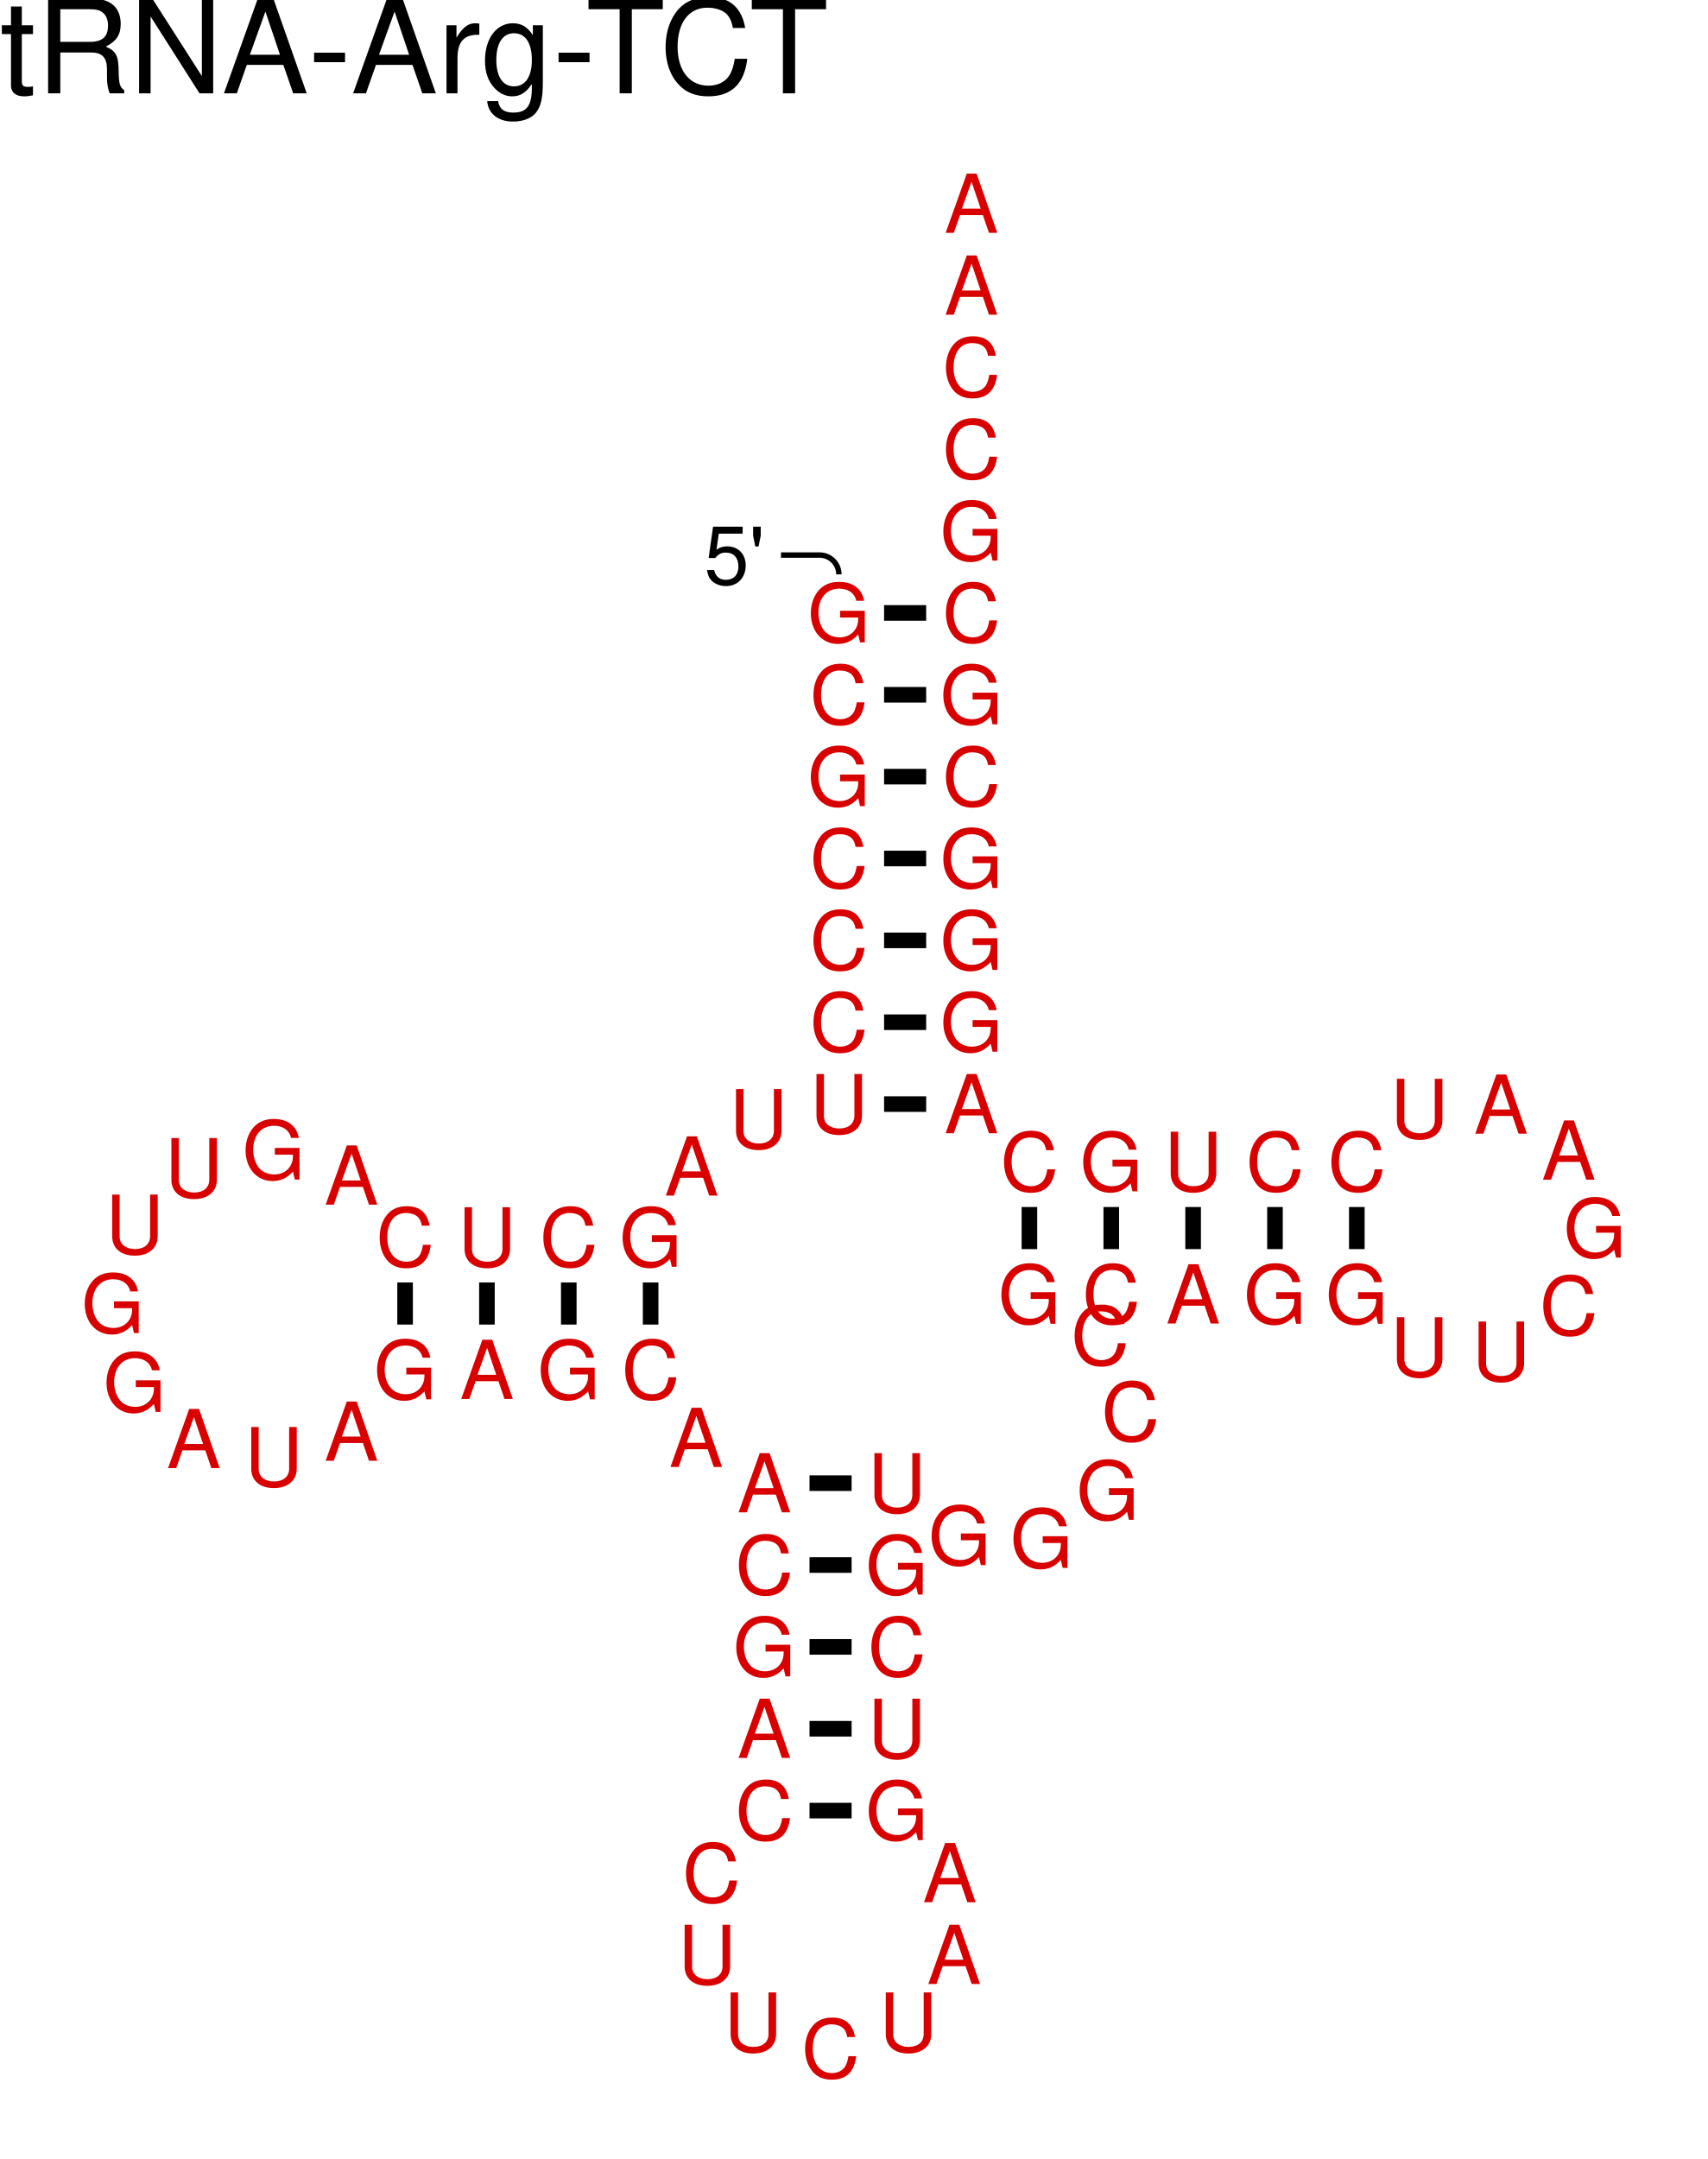
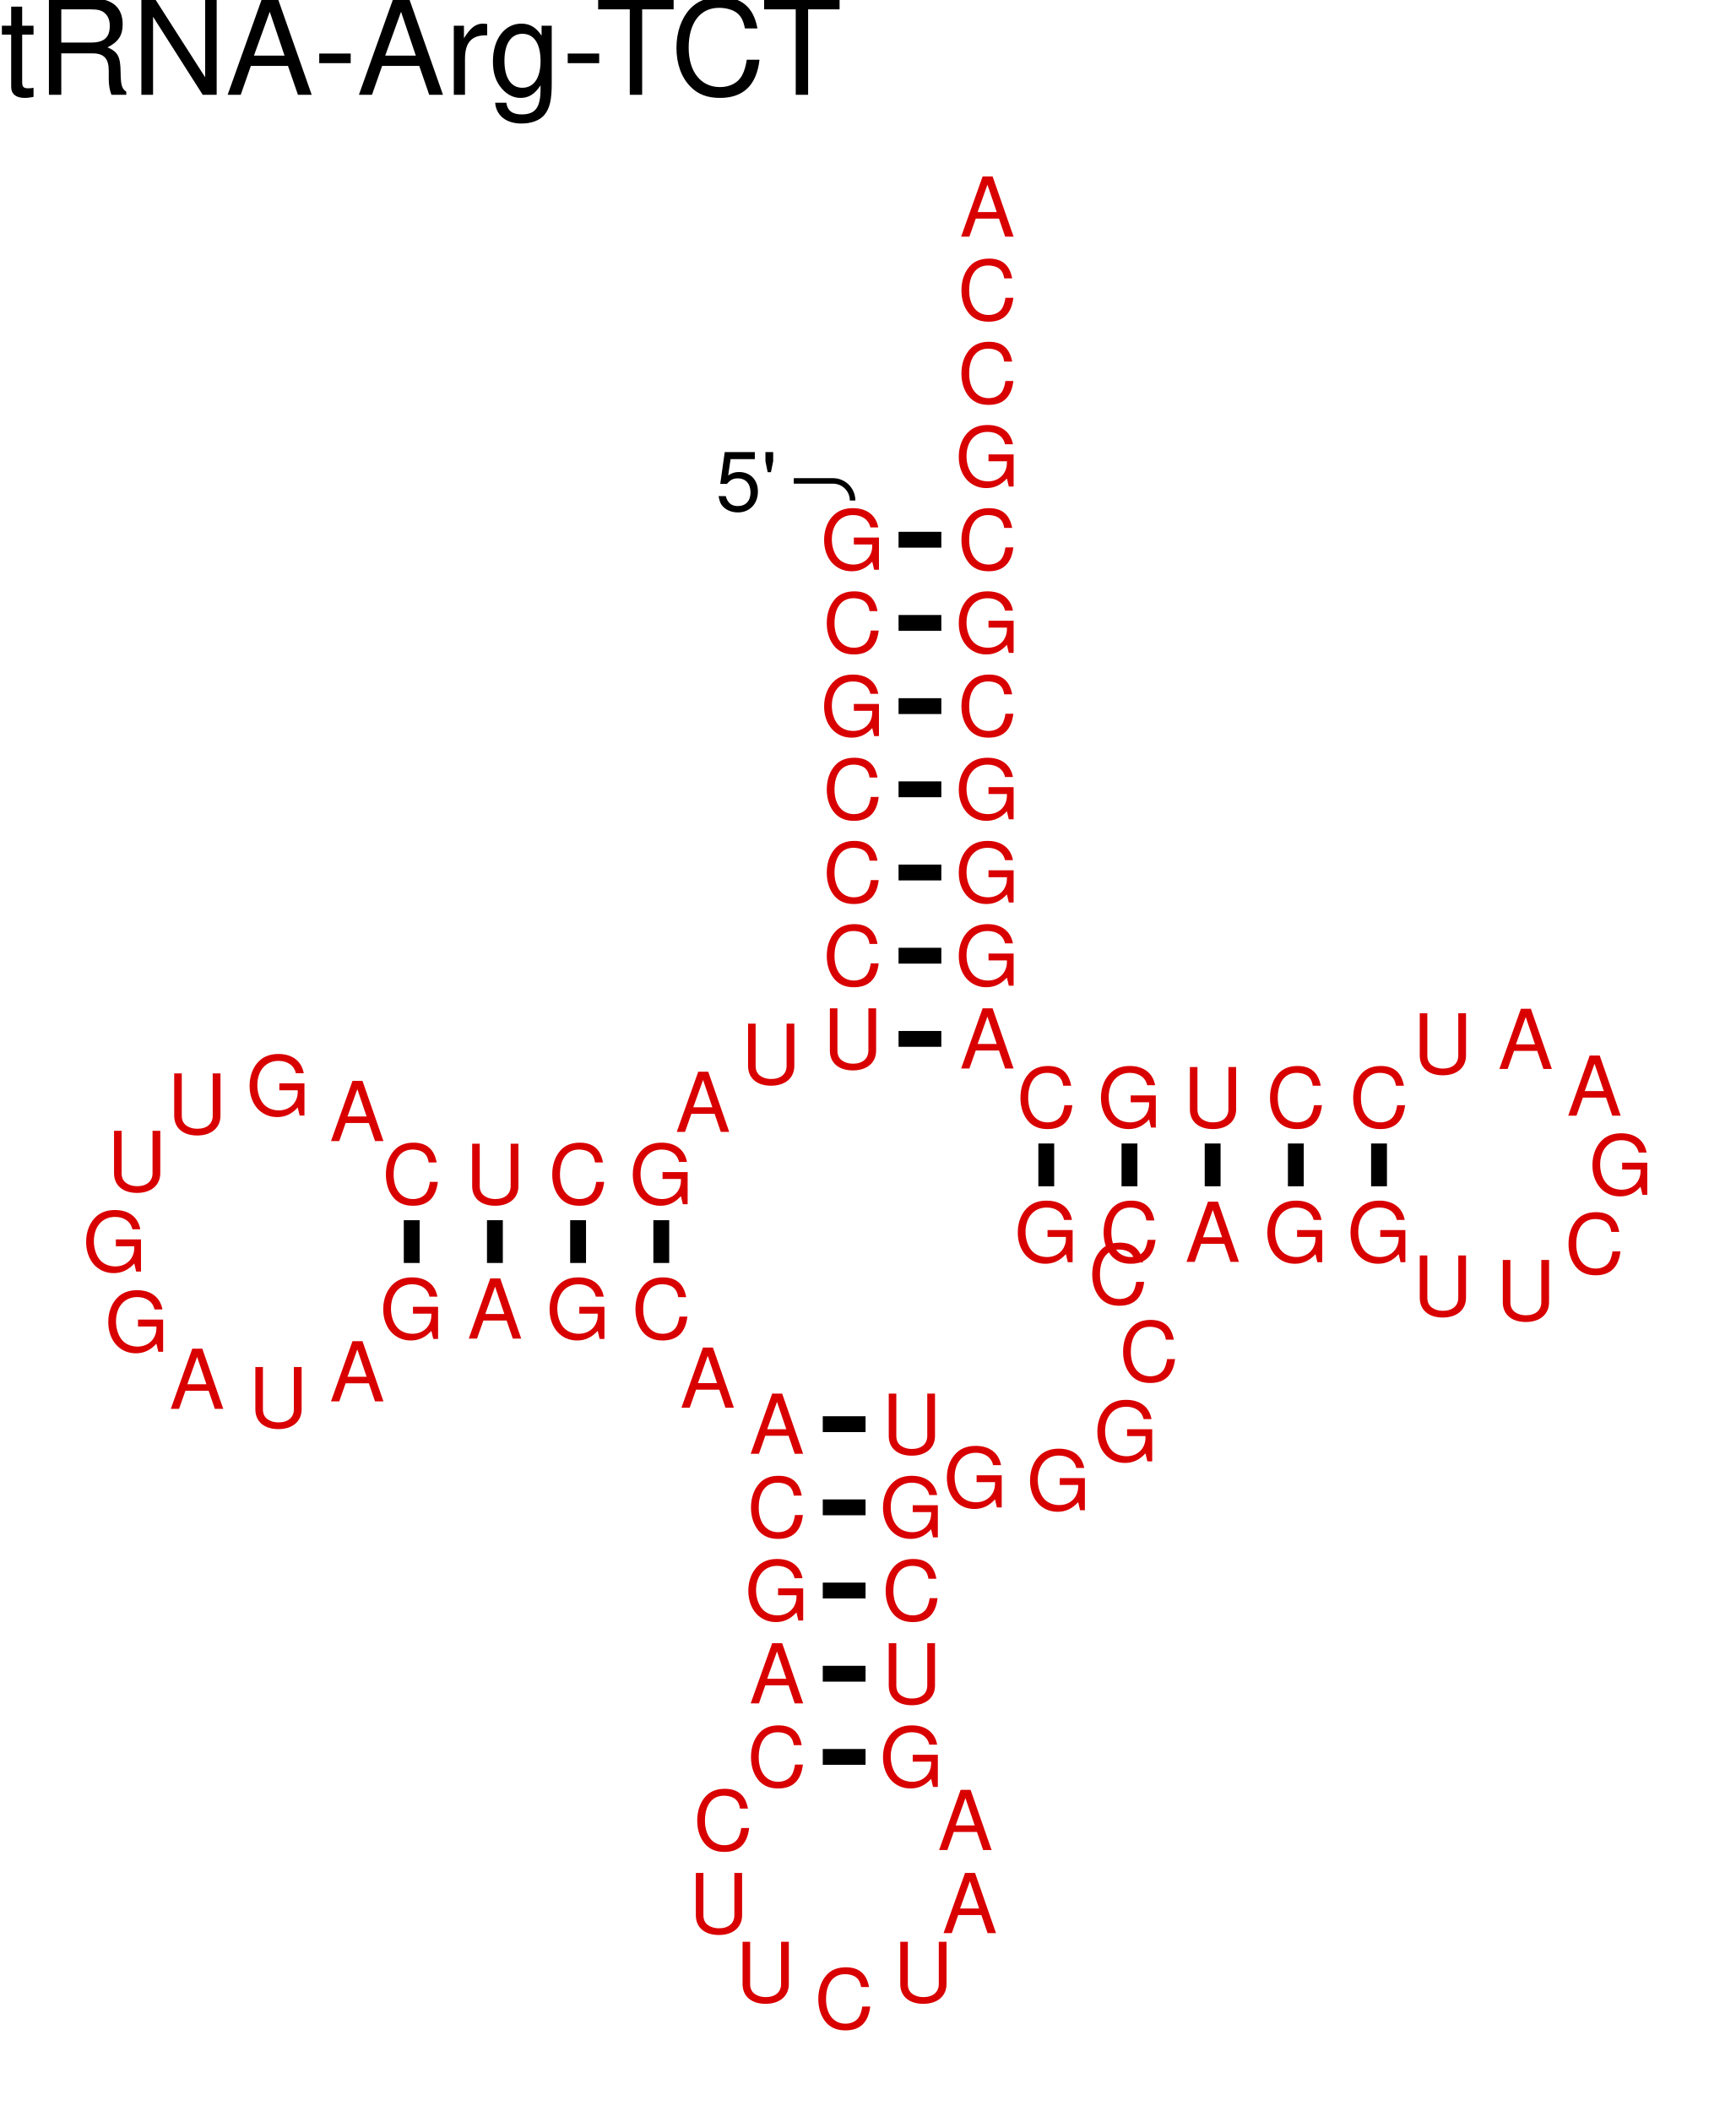
- <svg xmlns="http://www.w3.org/2000/svg" version="1.0" width="157.727" height="199.397" id="svg2403" xml:space="preserve">
+ <svg xmlns="http://www.w3.org/2000/svg" version="1.0" width="157.727" height="191.837" id="svg2403" xml:space="preserve">
  <text x="0" y="8.616" id="text1000">
    <tspan x="0" y="8.616" fill="#000000" font-variant="normal" font-weight="normal" font-style="normal" font-family="Helvetica, Arial, sans-serif" font-size="12" id="tspan1001">tRNA-Arg-TCT</tspan>
  </text>
+   <path fill="none" stroke="#000000" stroke-width="1.44" stroke-linecap="butt" stroke-linejoin="miter" d="M 81.66 49.048 L 85.548 49.048 " />
  <path fill="none" stroke="#000000" stroke-width="1.44" stroke-linecap="butt" stroke-linejoin="miter" d="M 81.66 56.608 L 85.548 56.608 " />
  <path fill="none" stroke="#000000" stroke-width="1.44" stroke-linecap="butt" stroke-linejoin="miter" d="M 81.66 64.168 L 85.548 64.168 " />
  <path fill="none" stroke="#000000" stroke-width="1.44" stroke-linecap="butt" stroke-linejoin="miter" d="M 81.66 71.728 L 85.548 71.728 " />
  <path fill="none" stroke="#000000" stroke-width="1.44" stroke-linecap="butt" stroke-linejoin="miter" d="M 81.66 79.288 L 85.548 79.288 " />
  <path fill="none" stroke="#000000" stroke-width="1.44" stroke-linecap="butt" stroke-linejoin="miter" d="M 81.66 86.849 L 85.548 86.849 " />
  <path fill="none" stroke="#000000" stroke-width="1.44" stroke-linecap="butt" stroke-linejoin="miter" d="M 81.66 94.409 L 85.548 94.409 " />
-   <path fill="none" stroke="#000000" stroke-width="1.44" stroke-linecap="butt" stroke-linejoin="miter" d="M 81.66 101.969 L 85.548 101.969 " />
-   <path fill="none" stroke="#000000" stroke-width="1.44" stroke-linecap="butt" stroke-linejoin="miter" d="M 60.097 118.445 L 60.097 122.333 " />
-   <path fill="none" stroke="#000000" stroke-width="1.44" stroke-linecap="butt" stroke-linejoin="miter" d="M 52.537 118.445 L 52.537 122.333 " />
-   <path fill="none" stroke="#000000" stroke-width="1.44" stroke-linecap="butt" stroke-linejoin="miter" d="M 44.977 118.445 L 44.977 122.333 " />
-   <path fill="none" stroke="#000000" stroke-width="1.44" stroke-linecap="butt" stroke-linejoin="miter" d="M 37.417 118.445 L 37.417 122.333 " />
+   <path fill="none" stroke="#000000" stroke-width="1.44" stroke-linecap="butt" stroke-linejoin="miter" d="M 60.097 110.885 L 60.097 114.773 " />
+   <path fill="none" stroke="#000000" stroke-width="1.44" stroke-linecap="butt" stroke-linejoin="miter" d="M 52.537 110.885 L 52.537 114.773 " />
+   <path fill="none" stroke="#000000" stroke-width="1.44" stroke-linecap="butt" stroke-linejoin="miter" d="M 44.977 110.885 L 44.977 114.773 " />
+   <path fill="none" stroke="#000000" stroke-width="1.44" stroke-linecap="butt" stroke-linejoin="miter" d="M 37.417 110.885 L 37.417 114.773 " />
+   <path fill="none" stroke="#000000" stroke-width="1.44" stroke-linecap="butt" stroke-linejoin="miter" d="M 74.773 129.42 L 78.661 129.42 " />
  <path fill="none" stroke="#000000" stroke-width="1.44" stroke-linecap="butt" stroke-linejoin="miter" d="M 74.773 136.98 L 78.661 136.98 " />
  <path fill="none" stroke="#000000" stroke-width="1.44" stroke-linecap="butt" stroke-linejoin="miter" d="M 74.773 144.54 L 78.661 144.54 " />
  <path fill="none" stroke="#000000" stroke-width="1.44" stroke-linecap="butt" stroke-linejoin="miter" d="M 74.773 152.1 L 78.661 152.1 " />
  <path fill="none" stroke="#000000" stroke-width="1.44" stroke-linecap="butt" stroke-linejoin="miter" d="M 74.773 159.66 L 78.661 159.66 " />
-   <path fill="none" stroke="#000000" stroke-width="1.44" stroke-linecap="butt" stroke-linejoin="miter" d="M 74.773 167.22 L 78.661 167.22 " />
-   <path fill="none" stroke="#000000" stroke-width="1.44" stroke-linecap="butt" stroke-linejoin="miter" d="M 95.085 115.363 L 95.085 111.475 " />
-   <path fill="none" stroke="#000000" stroke-width="1.44" stroke-linecap="butt" stroke-linejoin="miter" d="M 102.645 115.363 L 102.645 111.475 " />
-   <path fill="none" stroke="#000000" stroke-width="1.44" stroke-linecap="butt" stroke-linejoin="miter" d="M 110.205 115.363 L 110.205 111.475 " />
-   <path fill="none" stroke="#000000" stroke-width="1.44" stroke-linecap="butt" stroke-linejoin="miter" d="M 117.765 115.363 L 117.765 111.475 " />
-   <path fill="none" stroke="#000000" stroke-width="1.44" stroke-linecap="butt" stroke-linejoin="miter" d="M 125.325 115.363 L 125.325 111.475 " />
-   <text x="74.566" y="59.301" id="text1002">
-     <tspan x="74.566" y="59.301" fill="#d90000" font-variant="normal" font-weight="normal" font-style="normal" font-family="Helvetica, Arial, sans-serif" font-size="7.5" id="tspan1003">G</tspan>
-   </text>
-   <text x="74.776" y="66.861" id="text1004">
-     <tspan x="74.776" y="66.861" fill="#d90000" font-variant="normal" font-weight="normal" font-style="normal" font-family="Helvetica, Arial, sans-serif" font-size="7.5" id="tspan1005">C</tspan>
-   </text>
-   <text x="74.566" y="74.421" id="text1006">
-     <tspan x="74.566" y="74.421" fill="#d90000" font-variant="normal" font-weight="normal" font-style="normal" font-family="Helvetica, Arial, sans-serif" font-size="7.5" id="tspan1007">G</tspan>
-   </text>
-   <text x="74.776" y="81.981" id="text1008">
-     <tspan x="74.776" y="81.981" fill="#d90000" font-variant="normal" font-weight="normal" font-style="normal" font-family="Helvetica, Arial, sans-serif" font-size="7.5" id="tspan1009">C</tspan>
-   </text>
-   <text x="74.776" y="89.541" id="text1010">
-     <tspan x="74.776" y="89.541" fill="#d90000" font-variant="normal" font-weight="normal" font-style="normal" font-family="Helvetica, Arial, sans-serif" font-size="7.5" id="tspan1011">C</tspan>
-   </text>
-   <text x="74.776" y="97.101" id="text1012">
-     <tspan x="74.776" y="97.101" fill="#d90000" font-variant="normal" font-weight="normal" font-style="normal" font-family="Helvetica, Arial, sans-serif" font-size="7.5" id="tspan1013">C</tspan>
-   </text>
-   <text x="74.776" y="104.661" id="text1014">
-     <tspan x="74.776" y="104.661" fill="#d90000" font-variant="normal" font-weight="normal" font-style="normal" font-family="Helvetica, Arial, sans-serif" font-size="7.5" id="tspan1015">U</tspan>
-   </text>
-   <text x="67.345" y="106.051" id="text1016">
-     <tspan x="67.345" y="106.051" fill="#d90000" font-variant="normal" font-weight="normal" font-style="normal" font-family="Helvetica, Arial, sans-serif" font-size="7.5" id="tspan1017">U</tspan>
-   </text>
-   <text x="61.38" y="110.417" id="text1018">
-     <tspan x="61.38" y="110.417" fill="#d90000" font-variant="normal" font-weight="normal" font-style="normal" font-family="Helvetica, Arial, sans-serif" font-size="7.5" id="tspan1019">A</tspan>
-   </text>
-   <text x="57.179" y="116.962" id="text1020">
-     <tspan x="57.179" y="116.962" fill="#d90000" font-variant="normal" font-weight="normal" font-style="normal" font-family="Helvetica, Arial, sans-serif" font-size="7.5" id="tspan1021">G</tspan>
-   </text>
-   <text x="49.829" y="116.962" id="text1022">
-     <tspan x="49.829" y="116.962" fill="#d90000" font-variant="normal" font-weight="normal" font-style="normal" font-family="Helvetica, Arial, sans-serif" font-size="7.5" id="tspan1023">C</tspan>
-   </text>
-   <text x="42.269" y="116.962" id="text1024">
-     <tspan x="42.269" y="116.962" fill="#d90000" font-variant="normal" font-weight="normal" font-style="normal" font-family="Helvetica, Arial, sans-serif" font-size="7.5" id="tspan1025">U</tspan>
-   </text>
-   <text x="34.709" y="116.962" id="text1026">
-     <tspan x="34.709" y="116.962" fill="#d90000" font-variant="normal" font-weight="normal" font-style="normal" font-family="Helvetica, Arial, sans-serif" font-size="7.5" id="tspan1027">C</tspan>
-   </text>
-   <text x="29.957" y="111.255" id="text1028">
-     <tspan x="29.957" y="111.255" fill="#d90000" font-variant="normal" font-weight="normal" font-style="normal" font-family="Helvetica, Arial, sans-serif" font-size="7.5" id="tspan1029">A</tspan>
-   </text>
-   <text x="22.355" y="108.904" id="text1030">
-     <tspan x="22.355" y="108.904" fill="#d90000" font-variant="normal" font-weight="normal" font-style="normal" font-family="Helvetica, Arial, sans-serif" font-size="7.5" id="tspan1031">G</tspan>
-   </text>
-   <text x="15.192" y="110.575" id="text1032">
-     <tspan x="15.192" y="110.575" fill="#d90000" font-variant="normal" font-weight="normal" font-style="normal" font-family="Helvetica, Arial, sans-serif" font-size="7.5" id="tspan1033">U</tspan>
-   </text>
-   <text x="9.723" y="115.795" id="text1034">
-     <tspan x="9.723" y="115.795" fill="#d90000" font-variant="normal" font-weight="normal" font-style="normal" font-family="Helvetica, Arial, sans-serif" font-size="7.5" id="tspan1035">U</tspan>
-   </text>
-   <text x="7.5" y="123.082" id="text1036">
-     <tspan x="7.5" y="123.082" fill="#d90000" font-variant="normal" font-weight="normal" font-style="normal" font-family="Helvetica, Arial, sans-serif" font-size="7.5" id="tspan1037">G</tspan>
-   </text>
-   <text x="9.513" y="130.369" id="text1038">
-     <tspan x="9.513" y="130.369" fill="#d90000" font-variant="normal" font-weight="normal" font-style="normal" font-family="Helvetica, Arial, sans-serif" font-size="7.5" id="tspan1039">G</tspan>
-   </text>
-   <text x="15.399" y="135.588" id="text1040">
-     <tspan x="15.399" y="135.588" fill="#d90000" font-variant="normal" font-weight="normal" font-style="normal" font-family="Helvetica, Arial, sans-serif" font-size="7.5" id="tspan1041">A</tspan>
-   </text>
-   <text x="22.565" y="137.259" id="text1042">
-     <tspan x="22.565" y="137.259" fill="#d90000" font-variant="normal" font-weight="normal" font-style="normal" font-family="Helvetica, Arial, sans-serif" font-size="7.5" id="tspan1043">U</tspan>
-   </text>
-   <text x="29.957" y="134.908" id="text1044">
-     <tspan x="29.957" y="134.908" fill="#d90000" font-variant="normal" font-weight="normal" font-style="normal" font-family="Helvetica, Arial, sans-serif" font-size="7.5" id="tspan1045">A</tspan>
-   </text>
-   <text x="34.499" y="129.202" id="text1046">
-     <tspan x="34.499" y="129.202" fill="#d90000" font-variant="normal" font-weight="normal" font-style="normal" font-family="Helvetica, Arial, sans-serif" font-size="7.5" id="tspan1047">G</tspan>
-   </text>
-   <text x="42.475" y="129.202" id="text1048">
-     <tspan x="42.475" y="129.202" fill="#d90000" font-variant="normal" font-weight="normal" font-style="normal" font-family="Helvetica, Arial, sans-serif" font-size="7.5" id="tspan1049">A</tspan>
-   </text>
-   <text x="49.619" y="129.202" id="text1050">
-     <tspan x="49.619" y="129.202" fill="#d90000" font-variant="normal" font-weight="normal" font-style="normal" font-family="Helvetica, Arial, sans-serif" font-size="7.5" id="tspan1051">G</tspan>
-   </text>
-   <text x="57.389" y="129.202" id="text1052">
-     <tspan x="57.389" y="129.202" fill="#d90000" font-variant="normal" font-weight="normal" font-style="normal" font-family="Helvetica, Arial, sans-serif" font-size="7.5" id="tspan1053">C</tspan>
-   </text>
-   <text x="61.803" y="135.483" id="text1054">
-     <tspan x="61.803" y="135.483" fill="#d90000" font-variant="normal" font-weight="normal" font-style="normal" font-family="Helvetica, Arial, sans-serif" font-size="7.5" id="tspan1055">A</tspan>
-   </text>
-   <text x="68.096" y="139.673" id="text1056">
-     <tspan x="68.096" y="139.673" fill="#d90000" font-variant="normal" font-weight="normal" font-style="normal" font-family="Helvetica, Arial, sans-serif" font-size="7.5" id="tspan1057">A</tspan>
-   </text>
-   <text x="67.889" y="147.233" id="text1058">
-     <tspan x="67.889" y="147.233" fill="#d90000" font-variant="normal" font-weight="normal" font-style="normal" font-family="Helvetica, Arial, sans-serif" font-size="7.5" id="tspan1059">C</tspan>
-   </text>
-   <text x="67.679" y="154.793" id="text1060">
-     <tspan x="67.679" y="154.793" fill="#d90000" font-variant="normal" font-weight="normal" font-style="normal" font-family="Helvetica, Arial, sans-serif" font-size="7.5" id="tspan1061">G</tspan>
-   </text>
-   <text x="68.096" y="162.353" id="text1062">
-     <tspan x="68.096" y="162.353" fill="#d90000" font-variant="normal" font-weight="normal" font-style="normal" font-family="Helvetica, Arial, sans-serif" font-size="7.5" id="tspan1063">A</tspan>
-   </text>
-   <text x="67.889" y="169.913" id="text1064">
-     <tspan x="67.889" y="169.913" fill="#d90000" font-variant="normal" font-weight="normal" font-style="normal" font-family="Helvetica, Arial, sans-serif" font-size="7.5" id="tspan1065">C</tspan>
-   </text>
-   <text x="63.002" y="175.68" id="text1066">
-     <tspan x="63.002" y="175.68" fill="#d90000" font-variant="normal" font-weight="normal" font-style="normal" font-family="Helvetica, Arial, sans-serif" font-size="7.5" id="tspan1067">C</tspan>
-   </text>
-   <text x="62.599" y="183.23" id="text1068">
-     <tspan x="62.599" y="183.23" fill="#d90000" font-variant="normal" font-weight="normal" font-style="normal" font-family="Helvetica, Arial, sans-serif" font-size="7.5" id="tspan1069">U</tspan>
-   </text>
-   <text x="66.845" y="189.485" id="text1070">
-     <tspan x="66.845" y="189.485" fill="#d90000" font-variant="normal" font-weight="normal" font-style="normal" font-family="Helvetica, Arial, sans-serif" font-size="7.5" id="tspan1071">U</tspan>
-   </text>
-   <text x="74.009" y="191.897" id="text1072">
-     <tspan x="74.009" y="191.897" fill="#d90000" font-variant="normal" font-weight="normal" font-style="normal" font-family="Helvetica, Arial, sans-serif" font-size="7.5" id="tspan1073">C</tspan>
-   </text>
-   <text x="81.174" y="189.485" id="text1074">
-     <tspan x="81.174" y="189.485" fill="#d90000" font-variant="normal" font-weight="normal" font-style="normal" font-family="Helvetica, Arial, sans-serif" font-size="7.5" id="tspan1075">U</tspan>
-   </text>
-   <text x="85.626" y="183.23" id="text1076">
-     <tspan x="85.626" y="183.23" fill="#d90000" font-variant="normal" font-weight="normal" font-style="normal" font-family="Helvetica, Arial, sans-serif" font-size="7.5" id="tspan1077">A</tspan>
-   </text>
-   <text x="85.223" y="175.68" id="text1078">
-     <tspan x="85.223" y="175.68" fill="#d90000" font-variant="normal" font-weight="normal" font-style="normal" font-family="Helvetica, Arial, sans-serif" font-size="7.5" id="tspan1079">A</tspan>
-   </text>
-   <text x="79.919" y="169.913" id="text1080">
-     <tspan x="79.919" y="169.913" fill="#d90000" font-variant="normal" font-weight="normal" font-style="normal" font-family="Helvetica, Arial, sans-serif" font-size="7.5" id="tspan1081">G</tspan>
-   </text>
-   <text x="80.129" y="162.353" id="text1082">
-     <tspan x="80.129" y="162.353" fill="#d90000" font-variant="normal" font-weight="normal" font-style="normal" font-family="Helvetica, Arial, sans-serif" font-size="7.5" id="tspan1083">U</tspan>
-   </text>
-   <text x="80.129" y="154.793" id="text1084">
-     <tspan x="80.129" y="154.793" fill="#d90000" font-variant="normal" font-weight="normal" font-style="normal" font-family="Helvetica, Arial, sans-serif" font-size="7.5" id="tspan1085">C</tspan>
-   </text>
-   <text x="79.919" y="147.233" id="text1086">
-     <tspan x="79.919" y="147.233" fill="#d90000" font-variant="normal" font-weight="normal" font-style="normal" font-family="Helvetica, Arial, sans-serif" font-size="7.5" id="tspan1087">G</tspan>
-   </text>
-   <text x="80.129" y="139.673" id="text1088">
-     <tspan x="80.129" y="139.673" fill="#d90000" font-variant="normal" font-weight="normal" font-style="normal" font-family="Helvetica, Arial, sans-serif" font-size="7.5" id="tspan1089">U</tspan>
-   </text>
-   <text x="85.724" y="144.516" id="text1090">
-     <tspan x="85.724" y="144.516" fill="#d90000" font-variant="normal" font-weight="normal" font-style="normal" font-family="Helvetica, Arial, sans-serif" font-size="7.5" id="tspan1091">G</tspan>
-   </text>
-   <text x="93.28" y="144.771" id="text1092">
-     <tspan x="93.28" y="144.771" fill="#d90000" font-variant="normal" font-weight="normal" font-style="normal" font-family="Helvetica, Arial, sans-serif" font-size="7.5" id="tspan1093">G</tspan>
-   </text>
-   <text x="99.398" y="140.331" id="text1094">
-     <tspan x="99.398" y="140.331" fill="#d90000" font-variant="normal" font-weight="normal" font-style="normal" font-family="Helvetica, Arial, sans-serif" font-size="7.5" id="tspan1095">G</tspan>
-   </text>
-   <text x="101.708" y="133.068" id="text1096">
-     <tspan x="101.708" y="133.068" fill="#d90000" font-variant="normal" font-weight="normal" font-style="normal" font-family="Helvetica, Arial, sans-serif" font-size="7.5" id="tspan1097">C</tspan>
-   </text>
-   <text x="98.903" y="126.048" id="text1098">
-     <tspan x="98.903" y="126.048" fill="#d90000" font-variant="normal" font-weight="normal" font-style="normal" font-family="Helvetica, Arial, sans-serif" font-size="7.5" id="tspan1099">C</tspan>
-   </text>
-   <text x="92.167" y="122.231" id="text1100">
-     <tspan x="92.167" y="122.231" fill="#d90000" font-variant="normal" font-weight="normal" font-style="normal" font-family="Helvetica, Arial, sans-serif" font-size="7.5" id="tspan1101">G</tspan>
-   </text>
-   <text x="99.937" y="122.231" id="text1102">
-     <tspan x="99.937" y="122.231" fill="#d90000" font-variant="normal" font-weight="normal" font-style="normal" font-family="Helvetica, Arial, sans-serif" font-size="7.5" id="tspan1103">C</tspan>
-   </text>
-   <text x="107.703" y="122.231" id="text1104">
-     <tspan x="107.703" y="122.231" fill="#d90000" font-variant="normal" font-weight="normal" font-style="normal" font-family="Helvetica, Arial, sans-serif" font-size="7.5" id="tspan1105">A</tspan>
-   </text>
-   <text x="114.847" y="122.231" id="text1106">
-     <tspan x="114.847" y="122.231" fill="#d90000" font-variant="normal" font-weight="normal" font-style="normal" font-family="Helvetica, Arial, sans-serif" font-size="7.5" id="tspan1107">G</tspan>
-   </text>
-   <text x="122.407" y="122.231" id="text1108">
-     <tspan x="122.407" y="122.231" fill="#d90000" font-variant="normal" font-weight="normal" font-style="normal" font-family="Helvetica, Arial, sans-serif" font-size="7.5" id="tspan1109">G</tspan>
-   </text>
-   <text x="128.385" y="127.119" id="text1110">
-     <tspan x="128.385" y="127.119" fill="#d90000" font-variant="normal" font-weight="normal" font-style="normal" font-family="Helvetica, Arial, sans-serif" font-size="7.5" id="tspan1111">U</tspan>
-   </text>
-   <text x="135.934" y="127.522" id="text1112">
-     <tspan x="135.934" y="127.522" fill="#d90000" font-variant="normal" font-weight="normal" font-style="normal" font-family="Helvetica, Arial, sans-serif" font-size="7.5" id="tspan1113">U</tspan>
-   </text>
-   <text x="142.189" y="123.276" id="text1114">
-     <tspan x="142.189" y="123.276" fill="#d90000" font-variant="normal" font-weight="normal" font-style="normal" font-family="Helvetica, Arial, sans-serif" font-size="7.5" id="tspan1115">C</tspan>
-   </text>
-   <text x="144.392" y="116.111" id="text1116">
-     <tspan x="144.392" y="116.111" fill="#d90000" font-variant="normal" font-weight="normal" font-style="normal" font-family="Helvetica, Arial, sans-serif" font-size="7.5" id="tspan1117">G</tspan>
-   </text>
-   <text x="142.396" y="108.947" id="text1118">
-     <tspan x="142.396" y="108.947" fill="#d90000" font-variant="normal" font-weight="normal" font-style="normal" font-family="Helvetica, Arial, sans-serif" font-size="7.5" id="tspan1119">A</tspan>
-   </text>
-   <text x="136.14" y="104.701" id="text1120">
-     <tspan x="136.14" y="104.701" fill="#d90000" font-variant="normal" font-weight="normal" font-style="normal" font-family="Helvetica, Arial, sans-serif" font-size="7.5" id="tspan1121">A</tspan>
-   </text>
-   <text x="128.385" y="105.104" id="text1122">
-     <tspan x="128.385" y="105.104" fill="#d90000" font-variant="normal" font-weight="normal" font-style="normal" font-family="Helvetica, Arial, sans-serif" font-size="7.5" id="tspan1123">U</tspan>
-   </text>
-   <text x="122.617" y="109.991" id="text1124">
-     <tspan x="122.617" y="109.991" fill="#d90000" font-variant="normal" font-weight="normal" font-style="normal" font-family="Helvetica, Arial, sans-serif" font-size="7.5" id="tspan1125">C</tspan>
-   </text>
-   <text x="115.057" y="109.991" id="text1126">
-     <tspan x="115.057" y="109.991" fill="#d90000" font-variant="normal" font-weight="normal" font-style="normal" font-family="Helvetica, Arial, sans-serif" font-size="7.5" id="tspan1127">C</tspan>
-   </text>
-   <text x="107.497" y="109.991" id="text1128">
-     <tspan x="107.497" y="109.991" fill="#d90000" font-variant="normal" font-weight="normal" font-style="normal" font-family="Helvetica, Arial, sans-serif" font-size="7.5" id="tspan1129">U</tspan>
-   </text>
-   <text x="99.727" y="109.991" id="text1130">
-     <tspan x="99.727" y="109.991" fill="#d90000" font-variant="normal" font-weight="normal" font-style="normal" font-family="Helvetica, Arial, sans-serif" font-size="7.5" id="tspan1131">G</tspan>
-   </text>
-   <text x="92.377" y="109.991" id="text1132">
-     <tspan x="92.377" y="109.991" fill="#d90000" font-variant="normal" font-weight="normal" font-style="normal" font-family="Helvetica, Arial, sans-serif" font-size="7.5" id="tspan1133">C</tspan>
-   </text>
-   <text x="87.222" y="104.661" id="text1134">
-     <tspan x="87.222" y="104.661" fill="#d90000" font-variant="normal" font-weight="normal" font-style="normal" font-family="Helvetica, Arial, sans-serif" font-size="7.5" id="tspan1135">A</tspan>
-   </text>
-   <text x="86.806" y="97.101" id="text1136">
-     <tspan x="86.806" y="97.101" fill="#d90000" font-variant="normal" font-weight="normal" font-style="normal" font-family="Helvetica, Arial, sans-serif" font-size="7.5" id="tspan1137">G</tspan>
-   </text>
-   <text x="86.806" y="89.541" id="text1138">
-     <tspan x="86.806" y="89.541" fill="#d90000" font-variant="normal" font-weight="normal" font-style="normal" font-family="Helvetica, Arial, sans-serif" font-size="7.5" id="tspan1139">G</tspan>
-   </text>
-   <text x="86.806" y="81.981" id="text1140">
-     <tspan x="86.806" y="81.981" fill="#d90000" font-variant="normal" font-weight="normal" font-style="normal" font-family="Helvetica, Arial, sans-serif" font-size="7.5" id="tspan1141">G</tspan>
-   </text>
-   <text x="87.016" y="74.421" id="text1142">
-     <tspan x="87.016" y="74.421" fill="#d90000" font-variant="normal" font-weight="normal" font-style="normal" font-family="Helvetica, Arial, sans-serif" font-size="7.5" id="tspan1143">C</tspan>
-   </text>
-   <text x="86.806" y="66.861" id="text1144">
-     <tspan x="86.806" y="66.861" fill="#d90000" font-variant="normal" font-weight="normal" font-style="normal" font-family="Helvetica, Arial, sans-serif" font-size="7.5" id="tspan1145">G</tspan>
-   </text>
-   <text x="87.016" y="59.301" id="text1146">
-     <tspan x="87.016" y="59.301" fill="#d90000" font-variant="normal" font-weight="normal" font-style="normal" font-family="Helvetica, Arial, sans-serif" font-size="7.5" id="tspan1147">C</tspan>
-   </text>
-   <text x="86.806" y="51.741" id="text1148">
-     <tspan x="86.806" y="51.741" fill="#d90000" font-variant="normal" font-weight="normal" font-style="normal" font-family="Helvetica, Arial, sans-serif" font-size="7.5" id="tspan1149">G</tspan>
-   </text>
-   <text x="87.016" y="44.181" id="text1150">
-     <tspan x="87.016" y="44.181" fill="#d90000" font-variant="normal" font-weight="normal" font-style="normal" font-family="Helvetica, Arial, sans-serif" font-size="7.5" id="tspan1151">C</tspan>
-   </text>
-   <text x="87.016" y="36.621" id="text1152">
-     <tspan x="87.016" y="36.621" fill="#d90000" font-variant="normal" font-weight="normal" font-style="normal" font-family="Helvetica, Arial, sans-serif" font-size="7.5" id="tspan1153">C</tspan>
-   </text>
-   <text x="87.222" y="29.061" id="text1154">
-     <tspan x="87.222" y="29.061" fill="#d90000" font-variant="normal" font-weight="normal" font-style="normal" font-family="Helvetica, Arial, sans-serif" font-size="7.5" id="tspan1155">A</tspan>
-   </text>
-   <text x="87.222" y="21.501" id="text1156">
-     <tspan x="87.222" y="21.501" fill="#d90000" font-variant="normal" font-weight="normal" font-style="normal" font-family="Helvetica, Arial, sans-serif" font-size="7.5" id="tspan1157">A</tspan>
-   </text>
-   <path fill="none" stroke="#000000" stroke-width="0.5" stroke-linecap="butt" stroke-linejoin="miter" d="M 77.484 53.045 A 1.782,1.782 270 0,0 75.702,51.263L 72.138 51.263 " />
-   <text x="65.035" y="53.955" id="text1158">
-     <tspan x="65.035" y="53.955" fill="#000000" font-variant="normal" font-weight="normal" font-style="normal" font-family="Helvetica, Arial, sans-serif" font-size="7.5" id="tspan1159">5'</tspan>
+   <path fill="none" stroke="#000000" stroke-width="1.44" stroke-linecap="butt" stroke-linejoin="miter" d="M 95.085 107.803 L 95.085 103.915 " />
+   <path fill="none" stroke="#000000" stroke-width="1.44" stroke-linecap="butt" stroke-linejoin="miter" d="M 102.645 107.803 L 102.645 103.915 " />
+   <path fill="none" stroke="#000000" stroke-width="1.44" stroke-linecap="butt" stroke-linejoin="miter" d="M 110.205 107.803 L 110.205 103.915 " />
+   <path fill="none" stroke="#000000" stroke-width="1.44" stroke-linecap="butt" stroke-linejoin="miter" d="M 117.765 107.803 L 117.765 103.915 " />
+   <path fill="none" stroke="#000000" stroke-width="1.44" stroke-linecap="butt" stroke-linejoin="miter" d="M 125.325 107.803 L 125.325 103.915 " />
+   <text x="74.566" y="51.741" id="text1002">
+     <tspan x="74.566" y="51.741" fill="#d90000" font-variant="normal" font-weight="normal" font-style="normal" font-family="Helvetica, Arial, sans-serif" font-size="7.5" id="tspan1003">G</tspan>
+   </text>
+   <text x="74.776" y="59.301" id="text1004">
+     <tspan x="74.776" y="59.301" fill="#d90000" font-variant="normal" font-weight="normal" font-style="normal" font-family="Helvetica, Arial, sans-serif" font-size="7.5" id="tspan1005">C</tspan>
+   </text>
+   <text x="74.566" y="66.861" id="text1006">
+     <tspan x="74.566" y="66.861" fill="#d90000" font-variant="normal" font-weight="normal" font-style="normal" font-family="Helvetica, Arial, sans-serif" font-size="7.5" id="tspan1007">G</tspan>
+   </text>
+   <text x="74.776" y="74.421" id="text1008">
+     <tspan x="74.776" y="74.421" fill="#d90000" font-variant="normal" font-weight="normal" font-style="normal" font-family="Helvetica, Arial, sans-serif" font-size="7.5" id="tspan1009">C</tspan>
+   </text>
+   <text x="74.776" y="81.981" id="text1010">
+     <tspan x="74.776" y="81.981" fill="#d90000" font-variant="normal" font-weight="normal" font-style="normal" font-family="Helvetica, Arial, sans-serif" font-size="7.5" id="tspan1011">C</tspan>
+   </text>
+   <text x="74.776" y="89.541" id="text1012">
+     <tspan x="74.776" y="89.541" fill="#d90000" font-variant="normal" font-weight="normal" font-style="normal" font-family="Helvetica, Arial, sans-serif" font-size="7.5" id="tspan1013">C</tspan>
+   </text>
+   <text x="74.776" y="97.101" id="text1014">
+     <tspan x="74.776" y="97.101" fill="#d90000" font-variant="normal" font-weight="normal" font-style="normal" font-family="Helvetica, Arial, sans-serif" font-size="7.5" id="tspan1015">U</tspan>
+   </text>
+   <text x="67.345" y="98.491" id="text1016">
+     <tspan x="67.345" y="98.491" fill="#d90000" font-variant="normal" font-weight="normal" font-style="normal" font-family="Helvetica, Arial, sans-serif" font-size="7.5" id="tspan1017">U</tspan>
+   </text>
+   <text x="61.38" y="102.857" id="text1018">
+     <tspan x="61.38" y="102.857" fill="#d90000" font-variant="normal" font-weight="normal" font-style="normal" font-family="Helvetica, Arial, sans-serif" font-size="7.5" id="tspan1019">A</tspan>
+   </text>
+   <text x="57.179" y="109.402" id="text1020">
+     <tspan x="57.179" y="109.402" fill="#d90000" font-variant="normal" font-weight="normal" font-style="normal" font-family="Helvetica, Arial, sans-serif" font-size="7.5" id="tspan1021">G</tspan>
+   </text>
+   <text x="49.829" y="109.402" id="text1022">
+     <tspan x="49.829" y="109.402" fill="#d90000" font-variant="normal" font-weight="normal" font-style="normal" font-family="Helvetica, Arial, sans-serif" font-size="7.5" id="tspan1023">C</tspan>
+   </text>
+   <text x="42.269" y="109.402" id="text1024">
+     <tspan x="42.269" y="109.402" fill="#d90000" font-variant="normal" font-weight="normal" font-style="normal" font-family="Helvetica, Arial, sans-serif" font-size="7.5" id="tspan1025">U</tspan>
+   </text>
+   <text x="34.709" y="109.402" id="text1026">
+     <tspan x="34.709" y="109.402" fill="#d90000" font-variant="normal" font-weight="normal" font-style="normal" font-family="Helvetica, Arial, sans-serif" font-size="7.5" id="tspan1027">C</tspan>
+   </text>
+   <text x="29.957" y="103.695" id="text1028">
+     <tspan x="29.957" y="103.695" fill="#d90000" font-variant="normal" font-weight="normal" font-style="normal" font-family="Helvetica, Arial, sans-serif" font-size="7.5" id="tspan1029">A</tspan>
+   </text>
+   <text x="22.355" y="101.344" id="text1030">
+     <tspan x="22.355" y="101.344" fill="#d90000" font-variant="normal" font-weight="normal" font-style="normal" font-family="Helvetica, Arial, sans-serif" font-size="7.5" id="tspan1031">G</tspan>
+   </text>
+   <text x="15.192" y="103.015" id="text1032">
+     <tspan x="15.192" y="103.015" fill="#d90000" font-variant="normal" font-weight="normal" font-style="normal" font-family="Helvetica, Arial, sans-serif" font-size="7.5" id="tspan1033">U</tspan>
+   </text>
+   <text x="9.723" y="108.235" id="text1034">
+     <tspan x="9.723" y="108.235" fill="#d90000" font-variant="normal" font-weight="normal" font-style="normal" font-family="Helvetica, Arial, sans-serif" font-size="7.5" id="tspan1035">U</tspan>
+   </text>
+   <text x="7.5" y="115.522" id="text1036">
+     <tspan x="7.5" y="115.522" fill="#d90000" font-variant="normal" font-weight="normal" font-style="normal" font-family="Helvetica, Arial, sans-serif" font-size="7.5" id="tspan1037">G</tspan>
+   </text>
+   <text x="9.513" y="122.809" id="text1038">
+     <tspan x="9.513" y="122.809" fill="#d90000" font-variant="normal" font-weight="normal" font-style="normal" font-family="Helvetica, Arial, sans-serif" font-size="7.5" id="tspan1039">G</tspan>
+   </text>
+   <text x="15.399" y="128.028" id="text1040">
+     <tspan x="15.399" y="128.028" fill="#d90000" font-variant="normal" font-weight="normal" font-style="normal" font-family="Helvetica, Arial, sans-serif" font-size="7.5" id="tspan1041">A</tspan>
+   </text>
+   <text x="22.565" y="129.699" id="text1042">
+     <tspan x="22.565" y="129.699" fill="#d90000" font-variant="normal" font-weight="normal" font-style="normal" font-family="Helvetica, Arial, sans-serif" font-size="7.5" id="tspan1043">U</tspan>
+   </text>
+   <text x="29.957" y="127.348" id="text1044">
+     <tspan x="29.957" y="127.348" fill="#d90000" font-variant="normal" font-weight="normal" font-style="normal" font-family="Helvetica, Arial, sans-serif" font-size="7.5" id="tspan1045">A</tspan>
+   </text>
+   <text x="34.499" y="121.642" id="text1046">
+     <tspan x="34.499" y="121.642" fill="#d90000" font-variant="normal" font-weight="normal" font-style="normal" font-family="Helvetica, Arial, sans-serif" font-size="7.5" id="tspan1047">G</tspan>
+   </text>
+   <text x="42.475" y="121.642" id="text1048">
+     <tspan x="42.475" y="121.642" fill="#d90000" font-variant="normal" font-weight="normal" font-style="normal" font-family="Helvetica, Arial, sans-serif" font-size="7.5" id="tspan1049">A</tspan>
+   </text>
+   <text x="49.619" y="121.642" id="text1050">
+     <tspan x="49.619" y="121.642" fill="#d90000" font-variant="normal" font-weight="normal" font-style="normal" font-family="Helvetica, Arial, sans-serif" font-size="7.5" id="tspan1051">G</tspan>
+   </text>
+   <text x="57.389" y="121.642" id="text1052">
+     <tspan x="57.389" y="121.642" fill="#d90000" font-variant="normal" font-weight="normal" font-style="normal" font-family="Helvetica, Arial, sans-serif" font-size="7.5" id="tspan1053">C</tspan>
+   </text>
+   <text x="61.803" y="127.923" id="text1054">
+     <tspan x="61.803" y="127.923" fill="#d90000" font-variant="normal" font-weight="normal" font-style="normal" font-family="Helvetica, Arial, sans-serif" font-size="7.5" id="tspan1055">A</tspan>
+   </text>
+   <text x="68.096" y="132.113" id="text1056">
+     <tspan x="68.096" y="132.113" fill="#d90000" font-variant="normal" font-weight="normal" font-style="normal" font-family="Helvetica, Arial, sans-serif" font-size="7.5" id="tspan1057">A</tspan>
+   </text>
+   <text x="67.889" y="139.673" id="text1058">
+     <tspan x="67.889" y="139.673" fill="#d90000" font-variant="normal" font-weight="normal" font-style="normal" font-family="Helvetica, Arial, sans-serif" font-size="7.5" id="tspan1059">C</tspan>
+   </text>
+   <text x="67.679" y="147.233" id="text1060">
+     <tspan x="67.679" y="147.233" fill="#d90000" font-variant="normal" font-weight="normal" font-style="normal" font-family="Helvetica, Arial, sans-serif" font-size="7.5" id="tspan1061">G</tspan>
+   </text>
+   <text x="68.096" y="154.793" id="text1062">
+     <tspan x="68.096" y="154.793" fill="#d90000" font-variant="normal" font-weight="normal" font-style="normal" font-family="Helvetica, Arial, sans-serif" font-size="7.5" id="tspan1063">A</tspan>
+   </text>
+   <text x="67.889" y="162.353" id="text1064">
+     <tspan x="67.889" y="162.353" fill="#d90000" font-variant="normal" font-weight="normal" font-style="normal" font-family="Helvetica, Arial, sans-serif" font-size="7.5" id="tspan1065">C</tspan>
+   </text>
+   <text x="63.002" y="168.12" id="text1066">
+     <tspan x="63.002" y="168.12" fill="#d90000" font-variant="normal" font-weight="normal" font-style="normal" font-family="Helvetica, Arial, sans-serif" font-size="7.5" id="tspan1067">C</tspan>
+   </text>
+   <text x="62.599" y="175.67" id="text1068">
+     <tspan x="62.599" y="175.67" fill="#d90000" font-variant="normal" font-weight="normal" font-style="normal" font-family="Helvetica, Arial, sans-serif" font-size="7.5" id="tspan1069">U</tspan>
+   </text>
+   <text x="66.845" y="181.925" id="text1070">
+     <tspan x="66.845" y="181.925" fill="#d90000" font-variant="normal" font-weight="normal" font-style="normal" font-family="Helvetica, Arial, sans-serif" font-size="7.5" id="tspan1071">U</tspan>
+   </text>
+   <text x="74.009" y="184.337" id="text1072">
+     <tspan x="74.009" y="184.337" fill="#d90000" font-variant="normal" font-weight="normal" font-style="normal" font-family="Helvetica, Arial, sans-serif" font-size="7.5" id="tspan1073">C</tspan>
+   </text>
+   <text x="81.174" y="181.925" id="text1074">
+     <tspan x="81.174" y="181.925" fill="#d90000" font-variant="normal" font-weight="normal" font-style="normal" font-family="Helvetica, Arial, sans-serif" font-size="7.5" id="tspan1075">U</tspan>
+   </text>
+   <text x="85.626" y="175.67" id="text1076">
+     <tspan x="85.626" y="175.67" fill="#d90000" font-variant="normal" font-weight="normal" font-style="normal" font-family="Helvetica, Arial, sans-serif" font-size="7.5" id="tspan1077">A</tspan>
+   </text>
+   <text x="85.223" y="168.12" id="text1078">
+     <tspan x="85.223" y="168.12" fill="#d90000" font-variant="normal" font-weight="normal" font-style="normal" font-family="Helvetica, Arial, sans-serif" font-size="7.5" id="tspan1079">A</tspan>
+   </text>
+   <text x="79.919" y="162.353" id="text1080">
+     <tspan x="79.919" y="162.353" fill="#d90000" font-variant="normal" font-weight="normal" font-style="normal" font-family="Helvetica, Arial, sans-serif" font-size="7.5" id="tspan1081">G</tspan>
+   </text>
+   <text x="80.129" y="154.793" id="text1082">
+     <tspan x="80.129" y="154.793" fill="#d90000" font-variant="normal" font-weight="normal" font-style="normal" font-family="Helvetica, Arial, sans-serif" font-size="7.5" id="tspan1083">U</tspan>
+   </text>
+   <text x="80.129" y="147.233" id="text1084">
+     <tspan x="80.129" y="147.233" fill="#d90000" font-variant="normal" font-weight="normal" font-style="normal" font-family="Helvetica, Arial, sans-serif" font-size="7.5" id="tspan1085">C</tspan>
+   </text>
+   <text x="79.919" y="139.673" id="text1086">
+     <tspan x="79.919" y="139.673" fill="#d90000" font-variant="normal" font-weight="normal" font-style="normal" font-family="Helvetica, Arial, sans-serif" font-size="7.5" id="tspan1087">G</tspan>
+   </text>
+   <text x="80.129" y="132.113" id="text1088">
+     <tspan x="80.129" y="132.113" fill="#d90000" font-variant="normal" font-weight="normal" font-style="normal" font-family="Helvetica, Arial, sans-serif" font-size="7.5" id="tspan1089">U</tspan>
+   </text>
+   <text x="85.724" y="136.956" id="text1090">
+     <tspan x="85.724" y="136.956" fill="#d90000" font-variant="normal" font-weight="normal" font-style="normal" font-family="Helvetica, Arial, sans-serif" font-size="7.5" id="tspan1091">G</tspan>
+   </text>
+   <text x="93.28" y="137.211" id="text1092">
+     <tspan x="93.28" y="137.211" fill="#d90000" font-variant="normal" font-weight="normal" font-style="normal" font-family="Helvetica, Arial, sans-serif" font-size="7.5" id="tspan1093">G</tspan>
+   </text>
+   <text x="99.398" y="132.771" id="text1094">
+     <tspan x="99.398" y="132.771" fill="#d90000" font-variant="normal" font-weight="normal" font-style="normal" font-family="Helvetica, Arial, sans-serif" font-size="7.5" id="tspan1095">G</tspan>
+   </text>
+   <text x="101.708" y="125.508" id="text1096">
+     <tspan x="101.708" y="125.508" fill="#d90000" font-variant="normal" font-weight="normal" font-style="normal" font-family="Helvetica, Arial, sans-serif" font-size="7.5" id="tspan1097">C</tspan>
+   </text>
+   <text x="98.903" y="118.488" id="text1098">
+     <tspan x="98.903" y="118.488" fill="#d90000" font-variant="normal" font-weight="normal" font-style="normal" font-family="Helvetica, Arial, sans-serif" font-size="7.5" id="tspan1099">C</tspan>
+   </text>
+   <text x="92.167" y="114.671" id="text1100">
+     <tspan x="92.167" y="114.671" fill="#d90000" font-variant="normal" font-weight="normal" font-style="normal" font-family="Helvetica, Arial, sans-serif" font-size="7.5" id="tspan1101">G</tspan>
+   </text>
+   <text x="99.937" y="114.671" id="text1102">
+     <tspan x="99.937" y="114.671" fill="#d90000" font-variant="normal" font-weight="normal" font-style="normal" font-family="Helvetica, Arial, sans-serif" font-size="7.5" id="tspan1103">C</tspan>
+   </text>
+   <text x="107.703" y="114.671" id="text1104">
+     <tspan x="107.703" y="114.671" fill="#d90000" font-variant="normal" font-weight="normal" font-style="normal" font-family="Helvetica, Arial, sans-serif" font-size="7.5" id="tspan1105">A</tspan>
+   </text>
+   <text x="114.847" y="114.671" id="text1106">
+     <tspan x="114.847" y="114.671" fill="#d90000" font-variant="normal" font-weight="normal" font-style="normal" font-family="Helvetica, Arial, sans-serif" font-size="7.5" id="tspan1107">G</tspan>
+   </text>
+   <text x="122.407" y="114.671" id="text1108">
+     <tspan x="122.407" y="114.671" fill="#d90000" font-variant="normal" font-weight="normal" font-style="normal" font-family="Helvetica, Arial, sans-serif" font-size="7.5" id="tspan1109">G</tspan>
+   </text>
+   <text x="128.385" y="119.559" id="text1110">
+     <tspan x="128.385" y="119.559" fill="#d90000" font-variant="normal" font-weight="normal" font-style="normal" font-family="Helvetica, Arial, sans-serif" font-size="7.5" id="tspan1111">U</tspan>
+   </text>
+   <text x="135.934" y="119.962" id="text1112">
+     <tspan x="135.934" y="119.962" fill="#d90000" font-variant="normal" font-weight="normal" font-style="normal" font-family="Helvetica, Arial, sans-serif" font-size="7.5" id="tspan1113">U</tspan>
+   </text>
+   <text x="142.189" y="115.716" id="text1114">
+     <tspan x="142.189" y="115.716" fill="#d90000" font-variant="normal" font-weight="normal" font-style="normal" font-family="Helvetica, Arial, sans-serif" font-size="7.5" id="tspan1115">C</tspan>
+   </text>
+   <text x="144.392" y="108.551" id="text1116">
+     <tspan x="144.392" y="108.551" fill="#d90000" font-variant="normal" font-weight="normal" font-style="normal" font-family="Helvetica, Arial, sans-serif" font-size="7.5" id="tspan1117">G</tspan>
+   </text>
+   <text x="142.396" y="101.387" id="text1118">
+     <tspan x="142.396" y="101.387" fill="#d90000" font-variant="normal" font-weight="normal" font-style="normal" font-family="Helvetica, Arial, sans-serif" font-size="7.5" id="tspan1119">A</tspan>
+   </text>
+   <text x="136.14" y="97.141" id="text1120">
+     <tspan x="136.14" y="97.141" fill="#d90000" font-variant="normal" font-weight="normal" font-style="normal" font-family="Helvetica, Arial, sans-serif" font-size="7.5" id="tspan1121">A</tspan>
+   </text>
+   <text x="128.385" y="97.544" id="text1122">
+     <tspan x="128.385" y="97.544" fill="#d90000" font-variant="normal" font-weight="normal" font-style="normal" font-family="Helvetica, Arial, sans-serif" font-size="7.5" id="tspan1123">U</tspan>
+   </text>
+   <text x="122.617" y="102.431" id="text1124">
+     <tspan x="122.617" y="102.431" fill="#d90000" font-variant="normal" font-weight="normal" font-style="normal" font-family="Helvetica, Arial, sans-serif" font-size="7.5" id="tspan1125">C</tspan>
+   </text>
+   <text x="115.057" y="102.431" id="text1126">
+     <tspan x="115.057" y="102.431" fill="#d90000" font-variant="normal" font-weight="normal" font-style="normal" font-family="Helvetica, Arial, sans-serif" font-size="7.5" id="tspan1127">C</tspan>
+   </text>
+   <text x="107.497" y="102.431" id="text1128">
+     <tspan x="107.497" y="102.431" fill="#d90000" font-variant="normal" font-weight="normal" font-style="normal" font-family="Helvetica, Arial, sans-serif" font-size="7.5" id="tspan1129">U</tspan>
+   </text>
+   <text x="99.727" y="102.431" id="text1130">
+     <tspan x="99.727" y="102.431" fill="#d90000" font-variant="normal" font-weight="normal" font-style="normal" font-family="Helvetica, Arial, sans-serif" font-size="7.5" id="tspan1131">G</tspan>
+   </text>
+   <text x="92.377" y="102.431" id="text1132">
+     <tspan x="92.377" y="102.431" fill="#d90000" font-variant="normal" font-weight="normal" font-style="normal" font-family="Helvetica, Arial, sans-serif" font-size="7.5" id="tspan1133">C</tspan>
+   </text>
+   <text x="87.222" y="97.101" id="text1134">
+     <tspan x="87.222" y="97.101" fill="#d90000" font-variant="normal" font-weight="normal" font-style="normal" font-family="Helvetica, Arial, sans-serif" font-size="7.5" id="tspan1135">A</tspan>
+   </text>
+   <text x="86.806" y="89.541" id="text1136">
+     <tspan x="86.806" y="89.541" fill="#d90000" font-variant="normal" font-weight="normal" font-style="normal" font-family="Helvetica, Arial, sans-serif" font-size="7.5" id="tspan1137">G</tspan>
+   </text>
+   <text x="86.806" y="81.981" id="text1138">
+     <tspan x="86.806" y="81.981" fill="#d90000" font-variant="normal" font-weight="normal" font-style="normal" font-family="Helvetica, Arial, sans-serif" font-size="7.5" id="tspan1139">G</tspan>
+   </text>
+   <text x="86.806" y="74.421" id="text1140">
+     <tspan x="86.806" y="74.421" fill="#d90000" font-variant="normal" font-weight="normal" font-style="normal" font-family="Helvetica, Arial, sans-serif" font-size="7.5" id="tspan1141">G</tspan>
+   </text>
+   <text x="87.016" y="66.861" id="text1142">
+     <tspan x="87.016" y="66.861" fill="#d90000" font-variant="normal" font-weight="normal" font-style="normal" font-family="Helvetica, Arial, sans-serif" font-size="7.5" id="tspan1143">C</tspan>
+   </text>
+   <text x="86.806" y="59.301" id="text1144">
+     <tspan x="86.806" y="59.301" fill="#d90000" font-variant="normal" font-weight="normal" font-style="normal" font-family="Helvetica, Arial, sans-serif" font-size="7.5" id="tspan1145">G</tspan>
+   </text>
+   <text x="87.016" y="51.741" id="text1146">
+     <tspan x="87.016" y="51.741" fill="#d90000" font-variant="normal" font-weight="normal" font-style="normal" font-family="Helvetica, Arial, sans-serif" font-size="7.5" id="tspan1147">C</tspan>
+   </text>
+   <text x="86.806" y="44.181" id="text1148">
+     <tspan x="86.806" y="44.181" fill="#d90000" font-variant="normal" font-weight="normal" font-style="normal" font-family="Helvetica, Arial, sans-serif" font-size="7.5" id="tspan1149">G</tspan>
+   </text>
+   <text x="87.016" y="36.621" id="text1150">
+     <tspan x="87.016" y="36.621" fill="#d90000" font-variant="normal" font-weight="normal" font-style="normal" font-family="Helvetica, Arial, sans-serif" font-size="7.5" id="tspan1151">C</tspan>
+   </text>
+   <text x="87.016" y="29.061" id="text1152">
+     <tspan x="87.016" y="29.061" fill="#d90000" font-variant="normal" font-weight="normal" font-style="normal" font-family="Helvetica, Arial, sans-serif" font-size="7.5" id="tspan1153">C</tspan>
+   </text>
+   <text x="87.222" y="21.501" id="text1154">
+     <tspan x="87.222" y="21.501" fill="#d90000" font-variant="normal" font-weight="normal" font-style="normal" font-family="Helvetica, Arial, sans-serif" font-size="7.5" id="tspan1155">A</tspan>
+   </text>
+   <path fill="none" stroke="#000000" stroke-width="0.5" stroke-linecap="butt" stroke-linejoin="miter" d="M 77.484 45.485 A 1.782,1.782 270 0,0 75.702,43.703L 72.138 43.703 " />
+   <text x="65.035" y="46.395" id="text1156">
+     <tspan x="65.035" y="46.395" fill="#000000" font-variant="normal" font-weight="normal" font-style="normal" font-family="Helvetica, Arial, sans-serif" font-size="7.5" id="tspan1157">5'</tspan>
  </text>
</svg>
